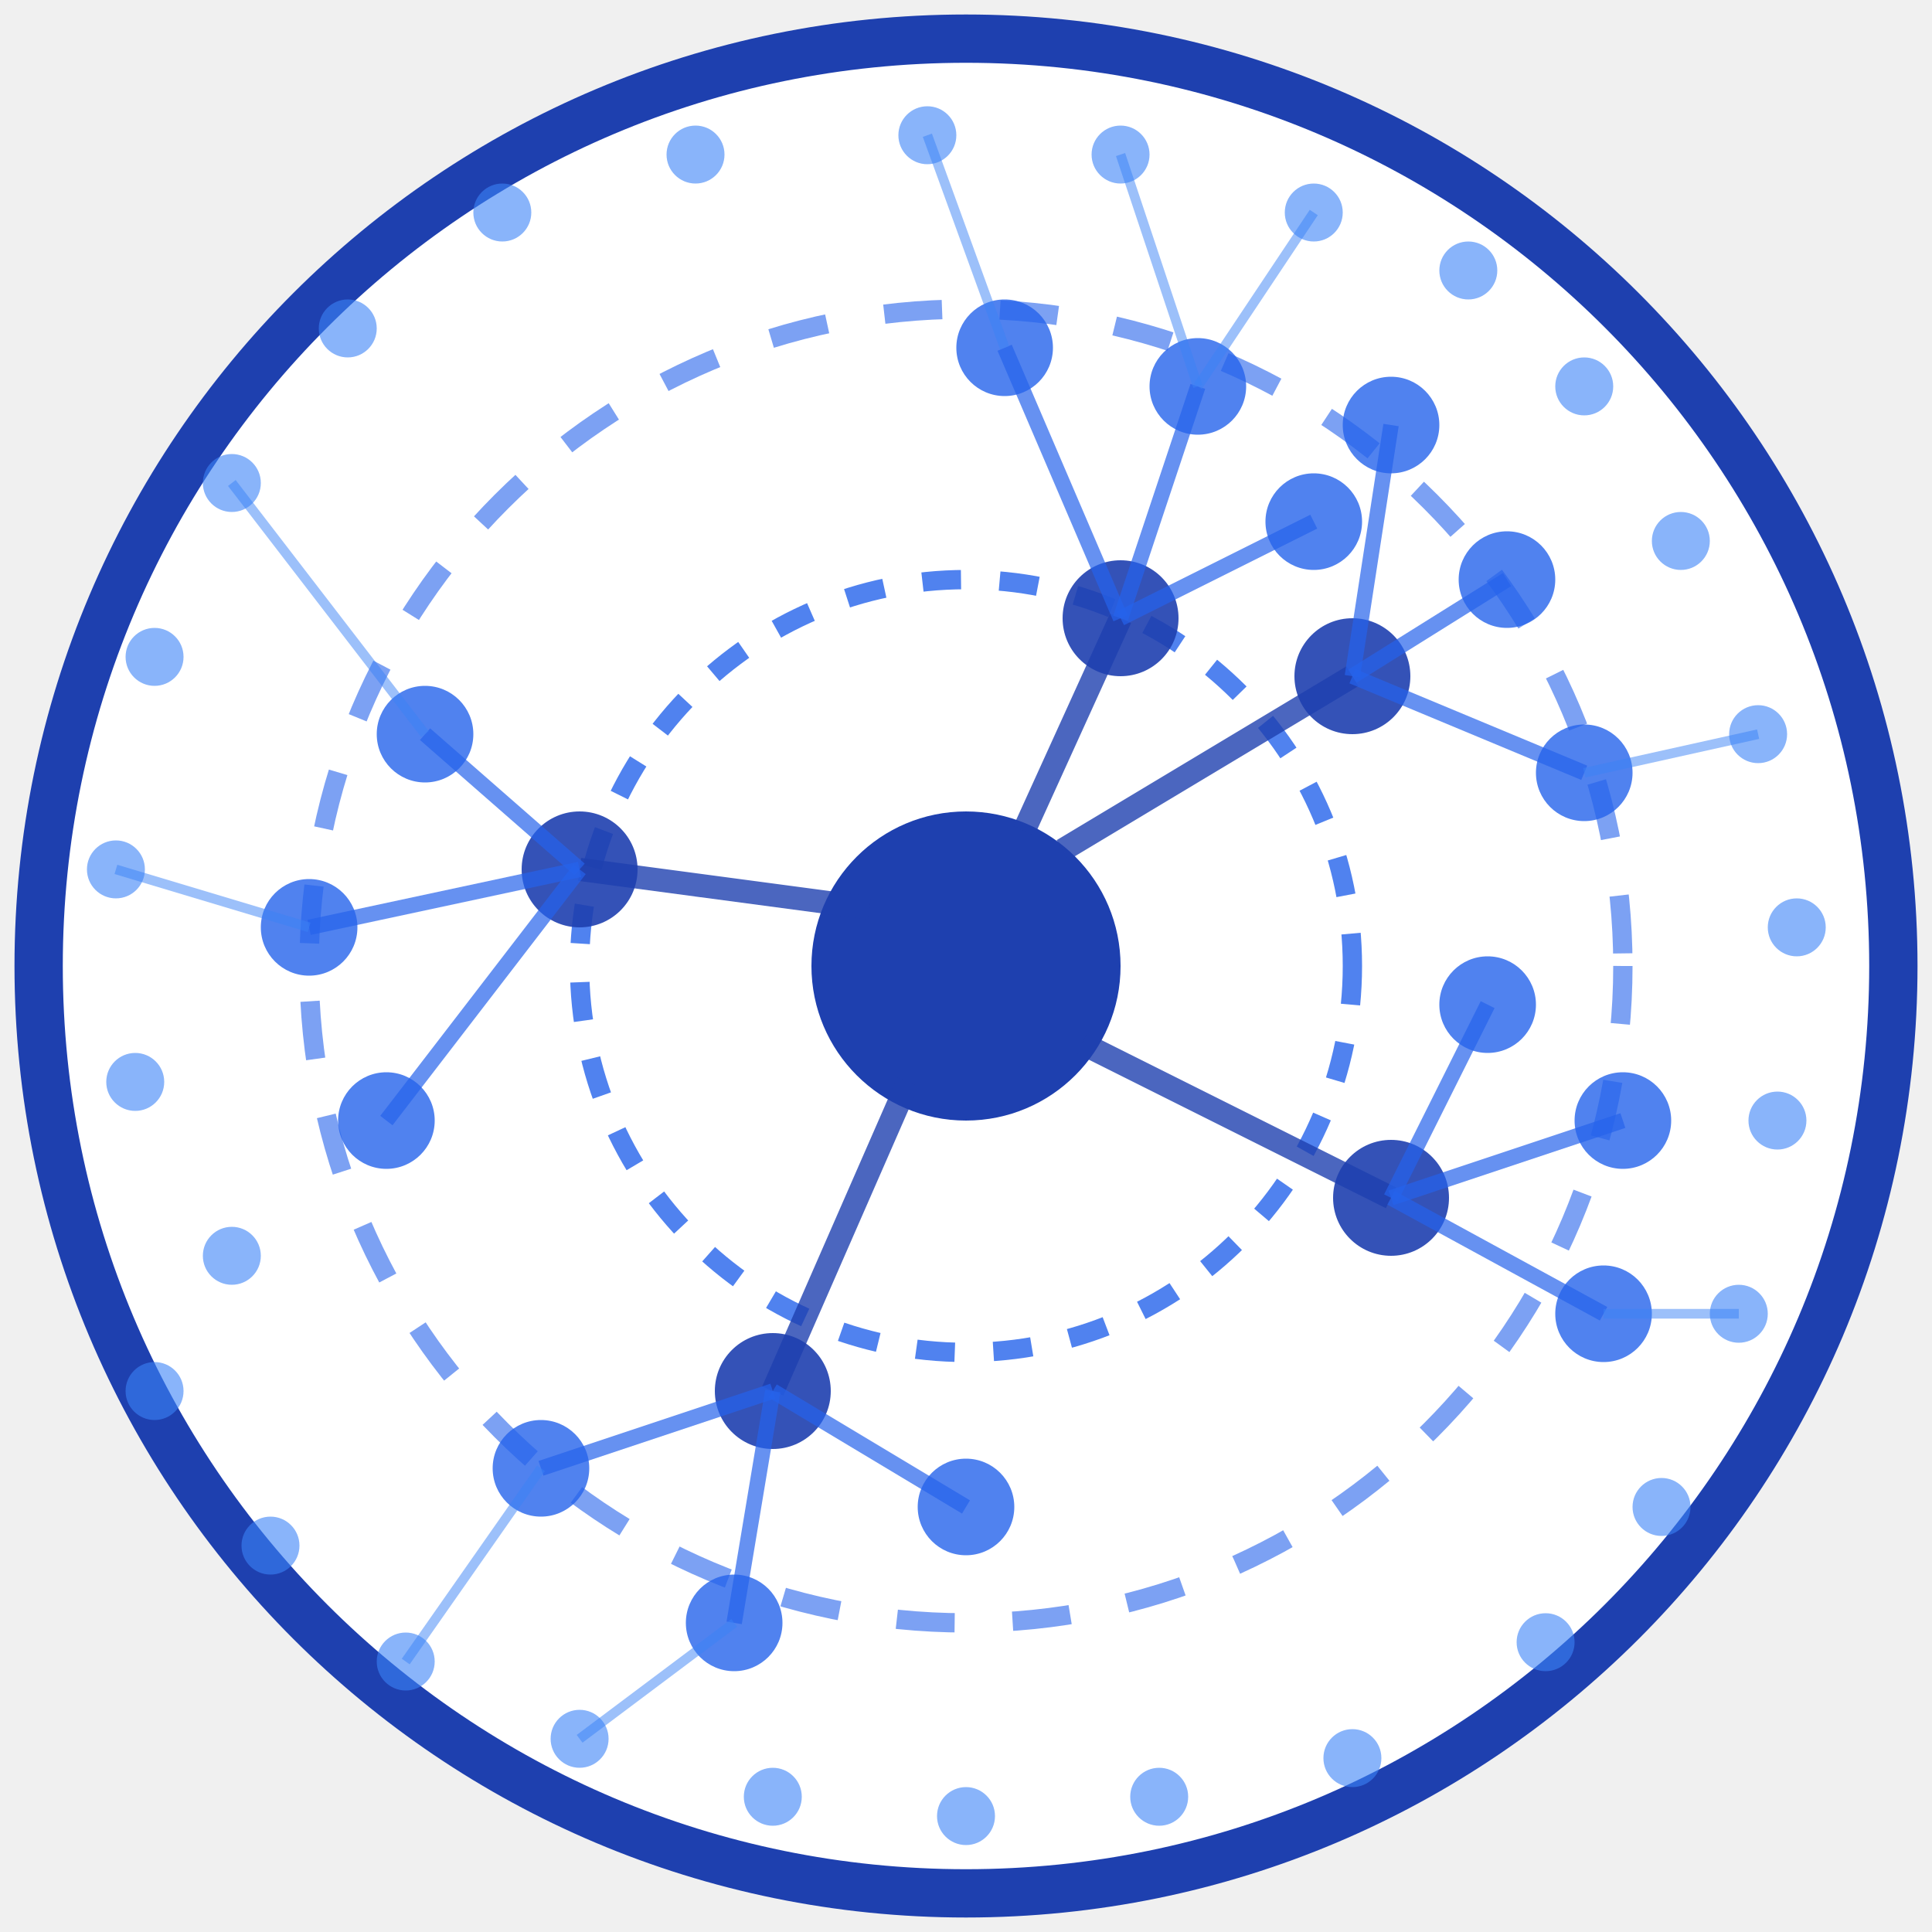
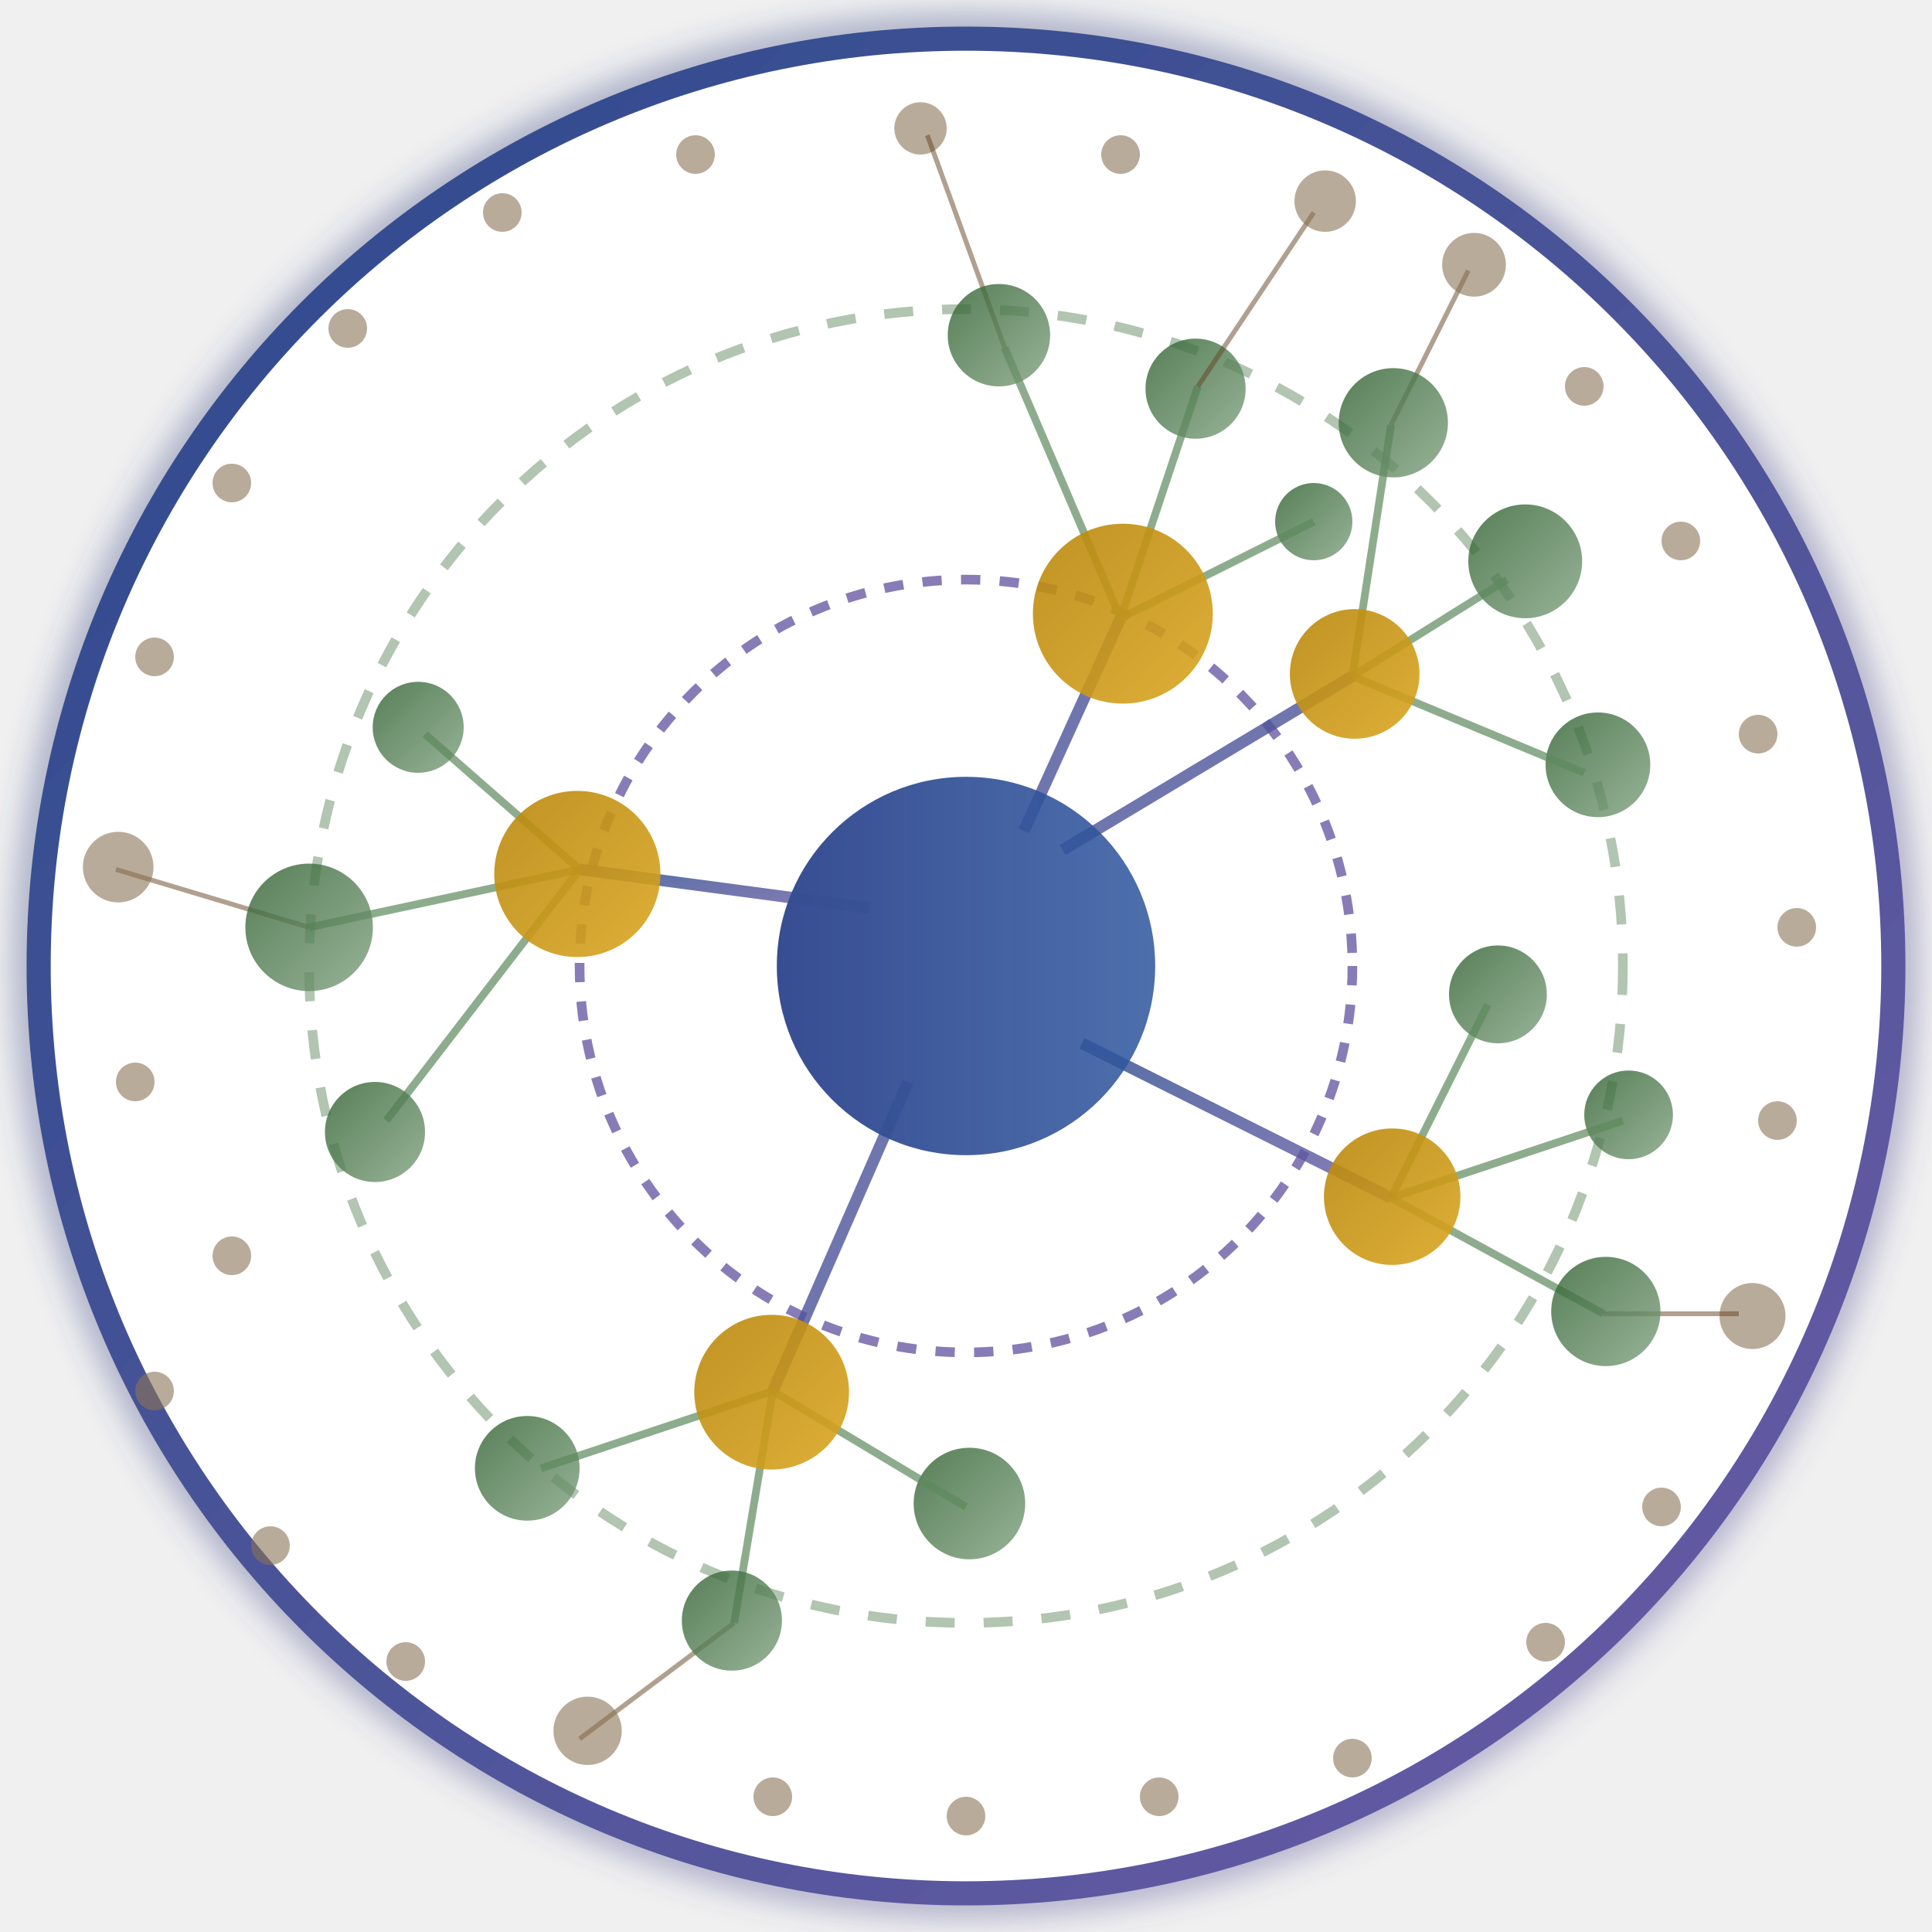
- <svg xmlns="http://www.w3.org/2000/svg" width="100" height="100" viewBox="0 0 100 100" fill="none">
-   <circle cx="50" cy="50" r="48" stroke="#1E40AF" stroke-width="2.5" fill="white" />
-   <circle cx="50" cy="50" r="8" fill="#1E40AF" />
-   <circle cx="50" cy="50" r="20" stroke="#2563EB" stroke-width="1" stroke-opacity="0.8" stroke-dasharray="2 2" fill="none" />
-   <circle cx="58" cy="32" r="3" fill="#1E40AF" fill-opacity="0.9" />
-   <circle cx="30" cy="45" r="3" fill="#1E40AF" fill-opacity="0.9" />
-   <circle cx="40" cy="72" r="3" fill="#1E40AF" fill-opacity="0.9" />
-   <circle cx="72" cy="62" r="3" fill="#1E40AF" fill-opacity="0.9" />
-   <circle cx="70" cy="35" r="3" fill="#1E40AF" fill-opacity="0.9" />
-   <line x1="53" y1="43" x2="58" y2="32" stroke="#1E40AF" stroke-width="1.2" stroke-opacity="0.8" />
-   <line x1="45" y1="47" x2="30" y2="45" stroke="#1E40AF" stroke-width="1.2" stroke-opacity="0.8" />
-   <line x1="47" y1="56" x2="40" y2="72" stroke="#1E40AF" stroke-width="1.2" stroke-opacity="0.8" />
-   <line x1="56" y1="54" x2="72" y2="62" stroke="#1E40AF" stroke-width="1.2" stroke-opacity="0.8" />
-   <line x1="55" y1="44" x2="70" y2="35" stroke="#1E40AF" stroke-width="1.2" stroke-opacity="0.8" />
-   <circle cx="50" cy="50" r="34" stroke="#2563EB" stroke-width="1" stroke-opacity="0.6" stroke-dasharray="3 3" fill="none" />
-   <circle cx="62" cy="20" r="2.5" fill="#2563EB" fill-opacity="0.8" />
-   <circle cx="52" cy="18" r="2.5" fill="#2563EB" fill-opacity="0.8" />
-   <circle cx="68" cy="27" r="2.5" fill="#2563EB" fill-opacity="0.8" />
-   <circle cx="22" cy="38" r="2.5" fill="#2563EB" fill-opacity="0.8" />
-   <circle cx="16" cy="48" r="2.5" fill="#2563EB" fill-opacity="0.8" />
-   <circle cx="20" cy="58" r="2.5" fill="#2563EB" fill-opacity="0.8" />
-   <circle cx="28" cy="76" r="2.5" fill="#2563EB" fill-opacity="0.8" />
-   <circle cx="38" cy="84" r="2.5" fill="#2563EB" fill-opacity="0.8" />
-   <circle cx="50" cy="78" r="2.5" fill="#2563EB" fill-opacity="0.8" />
-   <circle cx="83" cy="68" r="2.5" fill="#2563EB" fill-opacity="0.8" />
-   <circle cx="77" cy="52" r="2.5" fill="#2563EB" fill-opacity="0.8" />
-   <circle cx="84" cy="58" r="2.5" fill="#2563EB" fill-opacity="0.8" />
-   <circle cx="78" cy="30" r="2.5" fill="#2563EB" fill-opacity="0.8" />
-   <circle cx="82" cy="40" r="2.5" fill="#2563EB" fill-opacity="0.8" />
-   <circle cx="72" cy="22" r="2.5" fill="#2563EB" fill-opacity="0.8" />
-   <line x1="58" y1="32" x2="62" y2="20" stroke="#2563EB" stroke-width="0.8" stroke-opacity="0.7" />
-   <line x1="58" y1="32" x2="52" y2="18" stroke="#2563EB" stroke-width="0.8" stroke-opacity="0.7" />
-   <line x1="58" y1="32" x2="68" y2="27" stroke="#2563EB" stroke-width="0.8" stroke-opacity="0.7" />
-   <line x1="30" y1="45" x2="22" y2="38" stroke="#2563EB" stroke-width="0.8" stroke-opacity="0.7" />
-   <line x1="30" y1="45" x2="16" y2="48" stroke="#2563EB" stroke-width="0.8" stroke-opacity="0.7" />
-   <line x1="30" y1="45" x2="20" y2="58" stroke="#2563EB" stroke-width="0.8" stroke-opacity="0.7" />
-   <line x1="40" y1="72" x2="28" y2="76" stroke="#2563EB" stroke-width="0.8" stroke-opacity="0.7" />
-   <line x1="40" y1="72" x2="38" y2="84" stroke="#2563EB" stroke-width="0.8" stroke-opacity="0.7" />
-   <line x1="40" y1="72" x2="50" y2="78" stroke="#2563EB" stroke-width="0.8" stroke-opacity="0.7" />
-   <line x1="72" y1="62" x2="83" y2="68" stroke="#2563EB" stroke-width="0.8" stroke-opacity="0.7" />
-   <line x1="72" y1="62" x2="77" y2="52" stroke="#2563EB" stroke-width="0.8" stroke-opacity="0.7" />
-   <line x1="72" y1="62" x2="84" y2="58" stroke="#2563EB" stroke-width="0.8" stroke-opacity="0.7" />
-   <line x1="70" y1="35" x2="78" y2="30" stroke="#2563EB" stroke-width="0.8" stroke-opacity="0.7" />
-   <line x1="70" y1="35" x2="82" y2="40" stroke="#2563EB" stroke-width="0.8" stroke-opacity="0.7" />
-   <line x1="70" y1="35" x2="72" y2="22" stroke="#2563EB" stroke-width="0.8" stroke-opacity="0.7" />
-   <circle cx="68" cy="11" r="1.5" fill="#3B82F6" fill-opacity="0.6" />
-   <circle cx="58" cy="8" r="1.5" fill="#3B82F6" fill-opacity="0.6" />
-   <circle cx="48" cy="7" r="1.5" fill="#3B82F6" fill-opacity="0.6" />
-   <circle cx="76" cy="14" r="1.5" fill="#3B82F6" fill-opacity="0.6" />
-   <circle cx="82" cy="20" r="1.5" fill="#3B82F6" fill-opacity="0.6" />
-   <circle cx="87" cy="28" r="1.5" fill="#3B82F6" fill-opacity="0.6" />
-   <circle cx="91" cy="38" r="1.5" fill="#3B82F6" fill-opacity="0.6" />
-   <circle cx="93" cy="48" r="1.5" fill="#3B82F6" fill-opacity="0.6" />
-   <circle cx="92" cy="58" r="1.5" fill="#3B82F6" fill-opacity="0.6" />
-   <circle cx="90" cy="68" r="1.5" fill="#3B82F6" fill-opacity="0.6" />
-   <circle cx="86" cy="78" r="1.5" fill="#3B82F6" fill-opacity="0.6" />
-   <circle cx="80" cy="85" r="1.5" fill="#3B82F6" fill-opacity="0.6" />
-   <circle cx="70" cy="91" r="1.5" fill="#3B82F6" fill-opacity="0.6" />
-   <circle cx="60" cy="93" r="1.5" fill="#3B82F6" fill-opacity="0.6" />
-   <circle cx="50" cy="94" r="1.5" fill="#3B82F6" fill-opacity="0.6" />
-   <circle cx="40" cy="93" r="1.5" fill="#3B82F6" fill-opacity="0.6" />
-   <circle cx="30" cy="90" r="1.5" fill="#3B82F6" fill-opacity="0.6" />
-   <circle cx="21" cy="86" r="1.5" fill="#3B82F6" fill-opacity="0.6" />
-   <circle cx="14" cy="80" r="1.5" fill="#3B82F6" fill-opacity="0.6" />
-   <circle cx="8" cy="72" r="1.5" fill="#3B82F6" fill-opacity="0.6" />
-   <circle cx="12" cy="65" r="1.5" fill="#3B82F6" fill-opacity="0.6" />
-   <circle cx="7" cy="56" r="1.5" fill="#3B82F6" fill-opacity="0.6" />
-   <circle cx="6" cy="45" r="1.5" fill="#3B82F6" fill-opacity="0.6" />
-   <circle cx="8" cy="34" r="1.5" fill="#3B82F6" fill-opacity="0.6" />
-   <circle cx="12" cy="25" r="1.5" fill="#3B82F6" fill-opacity="0.6" />
-   <circle cx="18" cy="17" r="1.5" fill="#3B82F6" fill-opacity="0.6" />
-   <circle cx="26" cy="11" r="1.5" fill="#3B82F6" fill-opacity="0.6" />
-   <circle cx="36" cy="8" r="1.5" fill="#3B82F6" fill-opacity="0.6" />
-   <line x1="62" y1="20" x2="68" y2="11" stroke="#3B82F6" stroke-width="0.5" stroke-opacity="0.5" />
-   <line x1="62" y1="20" x2="58" y2="8" stroke="#3B82F6" stroke-width="0.5" stroke-opacity="0.5" />
-   <line x1="52" y1="18" x2="48" y2="7" stroke="#3B82F6" stroke-width="0.5" stroke-opacity="0.5" />
-   <line x1="22" y1="38" x2="12" y2="25" stroke="#3B82F6" stroke-width="0.5" stroke-opacity="0.5" />
-   <line x1="16" y1="48" x2="6" y2="45" stroke="#3B82F6" stroke-width="0.5" stroke-opacity="0.5" />
-   <line x1="28" y1="76" x2="21" y2="86" stroke="#3B82F6" stroke-width="0.5" stroke-opacity="0.5" />
-   <line x1="38" y1="84" x2="30" y2="90" stroke="#3B82F6" stroke-width="0.5" stroke-opacity="0.5" />
-   <line x1="83" y1="68" x2="90" y2="68" stroke="#3B82F6" stroke-width="0.5" stroke-opacity="0.5" />
-   <line x1="82" y1="40" x2="91" y2="38" stroke="#3B82F6" stroke-width="0.5" stroke-opacity="0.5" />
+ <svg xmlns="http://www.w3.org/2000/svg" xmlns:xlink="http://www.w3.org/1999/xlink" viewBox="0 0 200 200" width="200" height="200" version="1.1" id="svg79">
+   <defs id="defs8">
+     <linearGradient id="linearGradient1">
+       <stop style="stop-color:#374d91;stop-opacity:1;" offset="0" id="stop9" />
+       <stop style="stop-color:#2f569e;stop-opacity:0.854;" offset="1" id="stop10" />
+     </linearGradient>
+     <linearGradient id="earthyGradient" x1="0%" y1="0%" x2="100%" y2="100%">
+       <stop offset="0%" stop-color="#2D5F2D" id="stop1" />
+       <stop offset="100%" stop-color="#7D9F7D" id="stop2" />
+     </linearGradient>
+     <linearGradient id="cosmicGradient" x1="0%" y1="0%" x2="100%" y2="100%">
+       <stop offset="0%" stop-color="#2B4B8C" id="stop3" />
+       <stop offset="100%" stop-color="#6B5CA5" id="stop4" />
+     </linearGradient>
+     <linearGradient id="goldGradient" x1="0%" y1="0%" x2="100%" y2="100%">
+       <stop offset="0%" stop-color="#B8860B" id="stop5" />
+       <stop offset="100%" stop-color="#DAA520" id="stop6" />
+     </linearGradient>
+     <linearGradient id="rootGradient" x1="0%" y1="0%" x2="100%" y2="100%">
+       <stop offset="0%" stop-color="#654321" id="stop7" />
+       <stop offset="100%" stop-color="#8B7355" id="stop8" />
+     </linearGradient>
+     <filter id="glow" x="-0.032" y="-0.032" width="1.063" height="1.063">
+       <feGaussianBlur stdDeviation="2" result="blur" id="feGaussianBlur8" />
+       <feComposite in="SourceGraphic" in2="blur" operator="over" id="feComposite8" />
+     </filter>
+     <linearGradient xlink:href="#linearGradient1" id="linearGradient10" x1="83.726" y1="100" x2="116.274" y2="100" gradientUnits="userSpaceOnUse" gradientTransform="matrix(1.20337,0,0,1.20337,-20.33701,-20.33702)" />
+     <linearGradient xlink:href="#goldGradient" id="linearGradient2" x1="138" y1="118" x2="150" y2="130" gradientUnits="userSpaceOnUse" gradientTransform="matrix(1.177305,0,0,1.177305,-25.41371,-22.10402)" />
+     <linearGradient xlink:href="#goldGradient" id="linearGradient3" x1="110" y1="58" x2="122" y2="70" gradientUnits="userSpaceOnUse" gradientTransform="matrix(1.551615,0,0,1.551615,-63.75098,-35.7762)" />
+     <linearGradient xlink:href="#goldGradient" id="linearGradient4" x1="54" y1="84" x2="66" y2="96" gradientUnits="userSpaceOnUse" gradientTransform="matrix(1.433412,0,0,1.433412,-26.24113,-38.53428)" />
+     <linearGradient xlink:href="#earthyGradient" id="linearGradient5" x1="28" y1="92" x2="36" y2="100" gradientUnits="userSpaceOnUse" gradientTransform="matrix(1.650118,0,0,1.650118,-20.80378,-62.41134)" />
+     <linearGradient xlink:href="#earthyGradient" id="linearGradient6" x1="162" y1="132" x2="170" y2="140" gradientUnits="userSpaceOnUse" gradientTransform="matrix(1.413712,0,0,1.413712,-68.43972,-56.50118)" />
+     <linearGradient xlink:href="#earthyGradient" id="linearGradient7" x1="152" y1="56" x2="160" y2="64" gradientUnits="userSpaceOnUse" gradientTransform="matrix(1.472813,0,0,1.472813,-71.86762,-30.26005)" />
+     <linearGradient xlink:href="#earthyGradient" id="linearGradient8" x1="160" y1="76" x2="168" y2="84" gradientUnits="userSpaceOnUse" gradientTransform="matrix(1.35461,0,0,1.35461,-56.73759,-29.19622)" />
+     <linearGradient xlink:href="#earthyGradient" id="linearGradient9" x1="72" y1="164" x2="80" y2="172" gradientUnits="userSpaceOnUse" gradientTransform="matrix(1.295508,0,0,1.295508,-22.69504,-49.8818)" />
+     <linearGradient xlink:href="#earthyGradient" id="linearGradient11" x1="96" y1="152" x2="104" y2="160" gradientUnits="userSpaceOnUse" gradientTransform="matrix(1.443262,0,0,1.443262,-43.97163,-69.50355)" />
+     <linearGradient xlink:href="#goldGradient" id="linearGradient12" x1="74" y1="138" x2="86" y2="150" gradientUnits="userSpaceOnUse" gradientTransform="matrix(1.334909,0,0,1.334909,-26.91095,-48.10875)" />
+     <linearGradient xlink:href="#goldGradient" id="linearGradient13" x1="134" y1="64" x2="146" y2="76" gradientUnits="userSpaceOnUse" gradientTransform="matrix(1.118203,0,0,1.118203,-16.31206,-8.510638)" />
+     <linearGradient xlink:href="#earthyGradient" id="linearGradient14" x1="40" y1="72" x2="48" y2="80" gradientUnits="userSpaceOnUse" gradientTransform="matrix(1.177305,0,0,1.177305,-8.510638,-14.1844)" />
+     <linearGradient xlink:href="#earthyGradient" id="linearGradient15" x1="36" y1="112" x2="44" y2="120" gradientUnits="userSpaceOnUse" gradientTransform="matrix(1.295508,0,0,1.295508,-13.00236,-33.09693)" />
+     <linearGradient xlink:href="#earthyGradient" id="linearGradient16" x1="52" y1="148" x2="60" y2="156" gradientUnits="userSpaceOnUse" gradientTransform="matrix(1.35461,0,0,1.35461,-21.2766,-53.90071)" />
+     <linearGradient xlink:href="#earthyGradient" id="linearGradient17" x1="164" y1="112" x2="172" y2="120" gradientUnits="userSpaceOnUse" gradientTransform="matrix(1.147754,0,0,1.147754,-24.23168,-17.7305)" />
+     <linearGradient xlink:href="#earthyGradient" id="linearGradient18" x1="150" y1="100" x2="158" y2="108" gradientUnits="userSpaceOnUse" gradientTransform="matrix(1.265957,0,0,1.265957,-39.89362,-28.7234)" />
+     <linearGradient xlink:href="#earthyGradient" id="linearGradient19" x1="100" y1="32" x2="108" y2="40" gradientUnits="userSpaceOnUse" gradientTransform="matrix(1.325059,0,0,1.325059,-34.39716,-13.00236)" />
+     <linearGradient xlink:href="#earthyGradient" id="linearGradient20" x1="120" y1="36" x2="128" y2="44" gradientUnits="userSpaceOnUse" gradientTransform="matrix(1.295508,0,0,1.295508,-36.87943,-11.58393)" />
+     <linearGradient xlink:href="#earthyGradient" id="linearGradient21" x1="140" y1="40" x2="148" y2="48" gradientUnits="userSpaceOnUse" gradientTransform="matrix(1.413712,0,0,1.413712,-59.33806,-18.43972)" />
+   </defs>
+   <circle id="global-circle" cx="100" cy="100" r="96" stroke="url(#cosmicGradient)" stroke-width="2.5" fill="white" filter="url(#glow)">
+     <animate attributeName="r" values="96;98;96" dur="6s" repeatCount="indefinite" />
+   </circle>
+   <line x1="76" y1="168" x2="60" y2="180" stroke="#654321" stroke-width="0.5" stroke-opacity="0.5" id="line77" />
+   <line x1="144" y1="44" x2="152" y2="28" stroke="#654321" stroke-width="0.5" stroke-opacity="0.5" id="line76" />
+   <circle cx="152.591" cy="27.409" r="3.3" fill="#8b7355" fill-opacity="0.6" id="circle50" style="stroke-width:1.65" />
+   <circle cx="100" cy="100" r="40" stroke="#6B5CA5" stroke-width="1" stroke-opacity="0.8" stroke-dasharray="2 2" fill="none" id="circle9">
+     <animate attributeName="stroke-opacity" values="0.8;0.6;0.8" dur="8s" repeatCount="indefinite" />
+   </circle>
+   <line x1="106" y1="86" x2="116" y2="64" stroke="url(#cosmicGradient)" stroke-width="1.2" stroke-opacity="0.8" id="line14" />
+   <line x1="90" y1="94" x2="60" y2="90" stroke="url(#cosmicGradient)" stroke-width="1.2" stroke-opacity="0.8" id="line15" />
+   <line x1="94" y1="112" x2="80" y2="144" stroke="url(#cosmicGradient)" stroke-width="1.2" stroke-opacity="0.8" id="line16" />
+   <line x1="112" y1="108" x2="144" y2="124" stroke="url(#cosmicGradient)" stroke-width="1.2" stroke-opacity="0.8" id="line17" />
+   <line x1="110" y1="88" x2="140" y2="70" stroke="url(#cosmicGradient)" stroke-width="1.2" stroke-opacity="0.8" id="line18" />
+   <circle cx="100" cy="100" r="68" stroke="#7D9F7D" stroke-width="1" stroke-opacity="0.6" stroke-dasharray="3 3" fill="none" id="circle18">
+     <animate attributeName="stroke-opacity" values="0.6;0.4;0.6" dur="10s" repeatCount="indefinite" />
+   </circle>
+   <circle cx="100" cy="100" r="19.584" fill="url(#goldGradient)" id="circle8" style="fill:url(#linearGradient10);fill-opacity:1;stroke-width:2.448">
+     <animate attributeName="r" values="19.584;20.5;19.584" dur="3s" repeatCount="indefinite" style="fill:url(#linearGradient10)" />
+   </circle>
+   <circle cx="136" cy="54" r="4" fill="url(#earthyGradient)" fill-opacity="0.8" id="circle21" />
+   <circle cx="43.291" cy="75.291" r="4.709" fill="url(#earthyGradient)" fill-opacity="0.8" id="circle22" style="fill:url(#linearGradient14);stroke-width:1.177" />
+   <circle cx="54.582" cy="152" r="5.418" fill="url(#earthyGradient)" fill-opacity="0.8" id="circle25" style="fill:url(#linearGradient16);stroke-width:1.355" />
+   <circle cx="100.355" cy="155.645" r="5.773" fill="url(#earthyGradient)" fill-opacity="0.8" id="circle27" style="fill:url(#linearGradient11);stroke-width:1.443" />
+   <circle cx="155.064" cy="102.936" r="5.064" fill="url(#earthyGradient)" fill-opacity="0.8" id="circle29" style="fill:url(#linearGradient18);stroke-width:1.266" />
+   <circle cx="168.591" cy="115.409" r="4.591" fill="url(#earthyGradient)" fill-opacity="0.8" id="circle30" style="fill:url(#linearGradient17);stroke-width:1.148" />
+   <circle cx="157.891" cy="58.109" r="5.891" fill="url(#earthyGradient)" fill-opacity="0.8" id="circle31" style="fill:url(#linearGradient7);stroke-width:1.473" />
+   <circle cx="165.418" cy="79.173" r="5.418" fill="url(#earthyGradient)" fill-opacity="0.8" id="circle32" style="fill:url(#linearGradient8);stroke-width:1.355" />
+   <line x1="116" y1="64" x2="124" y2="40" stroke="#5D8A5D" stroke-width="0.8" stroke-opacity="0.7" id="line33" />
+   <line x1="116" y1="64" x2="104" y2="36" stroke="#5D8A5D" stroke-width="0.8" stroke-opacity="0.7" id="line34" />
+   <line x1="116" y1="64" x2="136" y2="54" stroke="#5D8A5D" stroke-width="0.8" stroke-opacity="0.7" id="line35" />
+   <circle cx="116.236" cy="63.527" r="9.31" fill="url(#goldGradient)" fill-opacity="0.9" id="circle10" style="fill:url(#linearGradient3);stroke-width:1.552" />
+   <line x1="60" y1="90" x2="44" y2="76" stroke="#5D8A5D" stroke-width="0.8" stroke-opacity="0.7" id="line36" />
+   <line x1="60" y1="90" x2="32" y2="96" stroke="#5D8A5D" stroke-width="0.8" stroke-opacity="0.7" id="line37" />
+   <line x1="60" y1="90" x2="40" y2="116" stroke="#5D8A5D" stroke-width="0.8" stroke-opacity="0.7" id="line38" />
+   <circle cx="38.818" cy="117.182" r="5.182" fill="url(#earthyGradient)" fill-opacity="0.8" id="circle24" style="fill:url(#linearGradient15);stroke-width:1.296" />
+   <circle cx="59.764" cy="90.473" r="8.6" fill="url(#goldGradient)" fill-opacity="0.9" id="circle11" style="fill:url(#linearGradient4);stroke-width:1.433" />
+   <line x1="80" y1="144" x2="56" y2="152" stroke="#5D8A5D" stroke-width="0.8" stroke-opacity="0.7" id="line39" />
+   <line x1="80" y1="144" x2="76" y2="168" stroke="#5D8A5D" stroke-width="0.8" stroke-opacity="0.7" id="line40" />
+   <line x1="80" y1="144" x2="100" y2="156" stroke="#5D8A5D" stroke-width="0.8" stroke-opacity="0.7" id="line41" />
+   <circle cx="79.882" cy="144.118" r="8.009" fill="url(#goldGradient)" fill-opacity="0.9" id="circle12" style="fill:url(#linearGradient12);stroke-width:1.335" />
+   <line x1="144" y1="124" x2="166" y2="136" stroke="#5D8A5D" stroke-width="0.8" stroke-opacity="0.7" id="line42" />
+   <line x1="144" y1="124" x2="154" y2="104" stroke="#5D8A5D" stroke-width="0.8" stroke-opacity="0.7" id="line43" />
+   <line x1="144" y1="124" x2="168" y2="116" stroke="#5D8A5D" stroke-width="0.8" stroke-opacity="0.7" id="line44" />
+   <circle cx="144.118" cy="123.882" r="7.064" fill="url(#goldGradient)" fill-opacity="0.9" id="circle13" style="fill:url(#linearGradient2);stroke-width:1.177" />
+   <line x1="140" y1="70" x2="156" y2="60" stroke="#5D8A5D" stroke-width="0.8" stroke-opacity="0.7" id="line45" />
+   <line x1="140" y1="70" x2="164" y2="80" stroke="#5D8A5D" stroke-width="0.8" stroke-opacity="0.7" id="line46" />
+   <line x1="140" y1="70" x2="144" y2="44" stroke="#5D8A5D" stroke-width="0.8" stroke-opacity="0.7" id="line47" />
+   <circle cx="140.236" cy="69.764" r="6.709" fill="url(#goldGradient)" fill-opacity="0.9" id="circle14" style="fill:url(#linearGradient13);stroke-width:1.118" />
+   <circle cx="116" cy="16" r="2" fill="#8B7355" fill-opacity="0.6" id="circle48" />
+   <circle cx="95.291" cy="13.291" r="2.709" fill="#8b7355" fill-opacity="0.6" id="circle49" style="stroke-width:1.355" />
+   <circle cx="164" cy="40" r="2" fill="#8B7355" fill-opacity="0.6" id="circle51" />
+   <circle cx="174" cy="56" r="2" fill="#8B7355" fill-opacity="0.6" id="circle52" />
+   <circle cx="182" cy="76" r="2" fill="#8B7355" fill-opacity="0.6" id="circle53" />
+   <circle cx="186" cy="96" r="2" fill="#8B7355" fill-opacity="0.6" id="circle54" />
+   <circle cx="184" cy="116" r="2" fill="#8B7355" fill-opacity="0.6" id="circle55" />
+   <circle cx="181.418" cy="136.236" r="3.418" fill="#8b7355" fill-opacity="0.6" id="circle56" style="stroke-width:1.709" />
+   <circle cx="172" cy="156" r="2" fill="#8B7355" fill-opacity="0.6" id="circle57" />
+   <circle cx="160" cy="170" r="2" fill="#8B7355" fill-opacity="0.6" id="circle58" />
+   <circle cx="140" cy="182" r="2" fill="#8B7355" fill-opacity="0.6" id="circle59" />
+   <circle cx="120" cy="186" r="2" fill="#8B7355" fill-opacity="0.6" id="circle60" />
+   <circle cx="100" cy="188" r="2" fill="#8B7355" fill-opacity="0.6" id="circle61" />
+   <circle cx="80" cy="186" r="2" fill="#8B7355" fill-opacity="0.6" id="circle62" />
+   <circle cx="60.827" cy="179.173" r="3.537" fill="#8b7355" fill-opacity="0.6" id="circle63" style="stroke-width:1.768" />
+   <circle cx="42" cy="172" r="2" fill="#8B7355" fill-opacity="0.6" id="circle64" />
+   <circle cx="28" cy="160" r="2" fill="#8B7355" fill-opacity="0.6" id="circle65" />
+   <circle cx="16" cy="144" r="2" fill="#8B7355" fill-opacity="0.6" id="circle66" />
+   <circle cx="24" cy="130" r="2" fill="#8B7355" fill-opacity="0.6" id="circle67" />
+   <circle cx="14" cy="112" r="2" fill="#8B7355" fill-opacity="0.6" id="circle68" />
+   <circle cx="16" cy="68" r="2" fill="#8B7355" fill-opacity="0.6" id="circle70" />
+   <circle cx="24" cy="50" r="2" fill="#8B7355" fill-opacity="0.6" id="circle71" />
+   <circle cx="36" cy="34" r="2" fill="#8B7355" fill-opacity="0.6" id="circle72" />
+   <circle cx="52" cy="22" r="2" fill="#8B7355" fill-opacity="0.6" id="circle73" />
+   <circle cx="72" cy="16" r="2" fill="#8B7355" fill-opacity="0.6" id="circle74" />
+   <circle cx="123.764" cy="40.236" r="5.182" fill="url(#earthyGradient)" fill-opacity="0.8" id="circle19" style="fill:url(#linearGradient20);stroke-width:1.296" />
+   <line x1="124" y1="40" x2="136" y2="22" stroke="#654321" stroke-width="0.5" stroke-opacity="0.5" id="line74" />
+   <circle cx="137.182" cy="20.818" r="3.182" fill="#8b7355" fill-opacity="0.6" id="circle47" style="stroke-width:1.591" />
+   <line x1="104" y1="36" x2="96" y2="14" stroke="#654321" stroke-width="0.5" stroke-opacity="0.5" id="line75" />
+   <circle cx="103.409" cy="34.7" r="5.3" fill="url(#earthyGradient)" fill-opacity="0.8" id="circle20" style="fill:url(#linearGradient19);stroke-width:1.325" />
+   <circle cx="144.236" cy="43.764" r="5.655" fill="url(#earthyGradient)" fill-opacity="0.8" id="circle33" style="fill:url(#linearGradient21);stroke-width:1.414" />
+   <circle cx="75.764" cy="167.764" r="5.182" fill="url(#earthyGradient)" fill-opacity="0.8" id="circle26" style="fill:url(#linearGradient9);stroke-width:1.296" />
+   <line x1="32" y1="96" x2="12" y2="90" stroke="#654321" stroke-width="0.5" stroke-opacity="0.5" id="line78" />
+   <circle cx="12.236" cy="89.764" r="3.655" fill="#8b7355" fill-opacity="0.6" id="circle69" style="stroke-width:1.827" />
+   <circle cx="32" cy="96" r="6.6" fill="url(#earthyGradient)" fill-opacity="0.8" id="circle23" style="fill:url(#linearGradient5);stroke-width:1.65" />
+   <line x1="166" y1="136" x2="180" y2="136" stroke="#654321" stroke-width="0.5" stroke-opacity="0.5" id="line79" />
+   <circle cx="166.236" cy="135.764" r="5.655" fill="url(#earthyGradient)" fill-opacity="0.8" id="circle28" style="fill:url(#linearGradient6);stroke-width:1.414" />
</svg>
